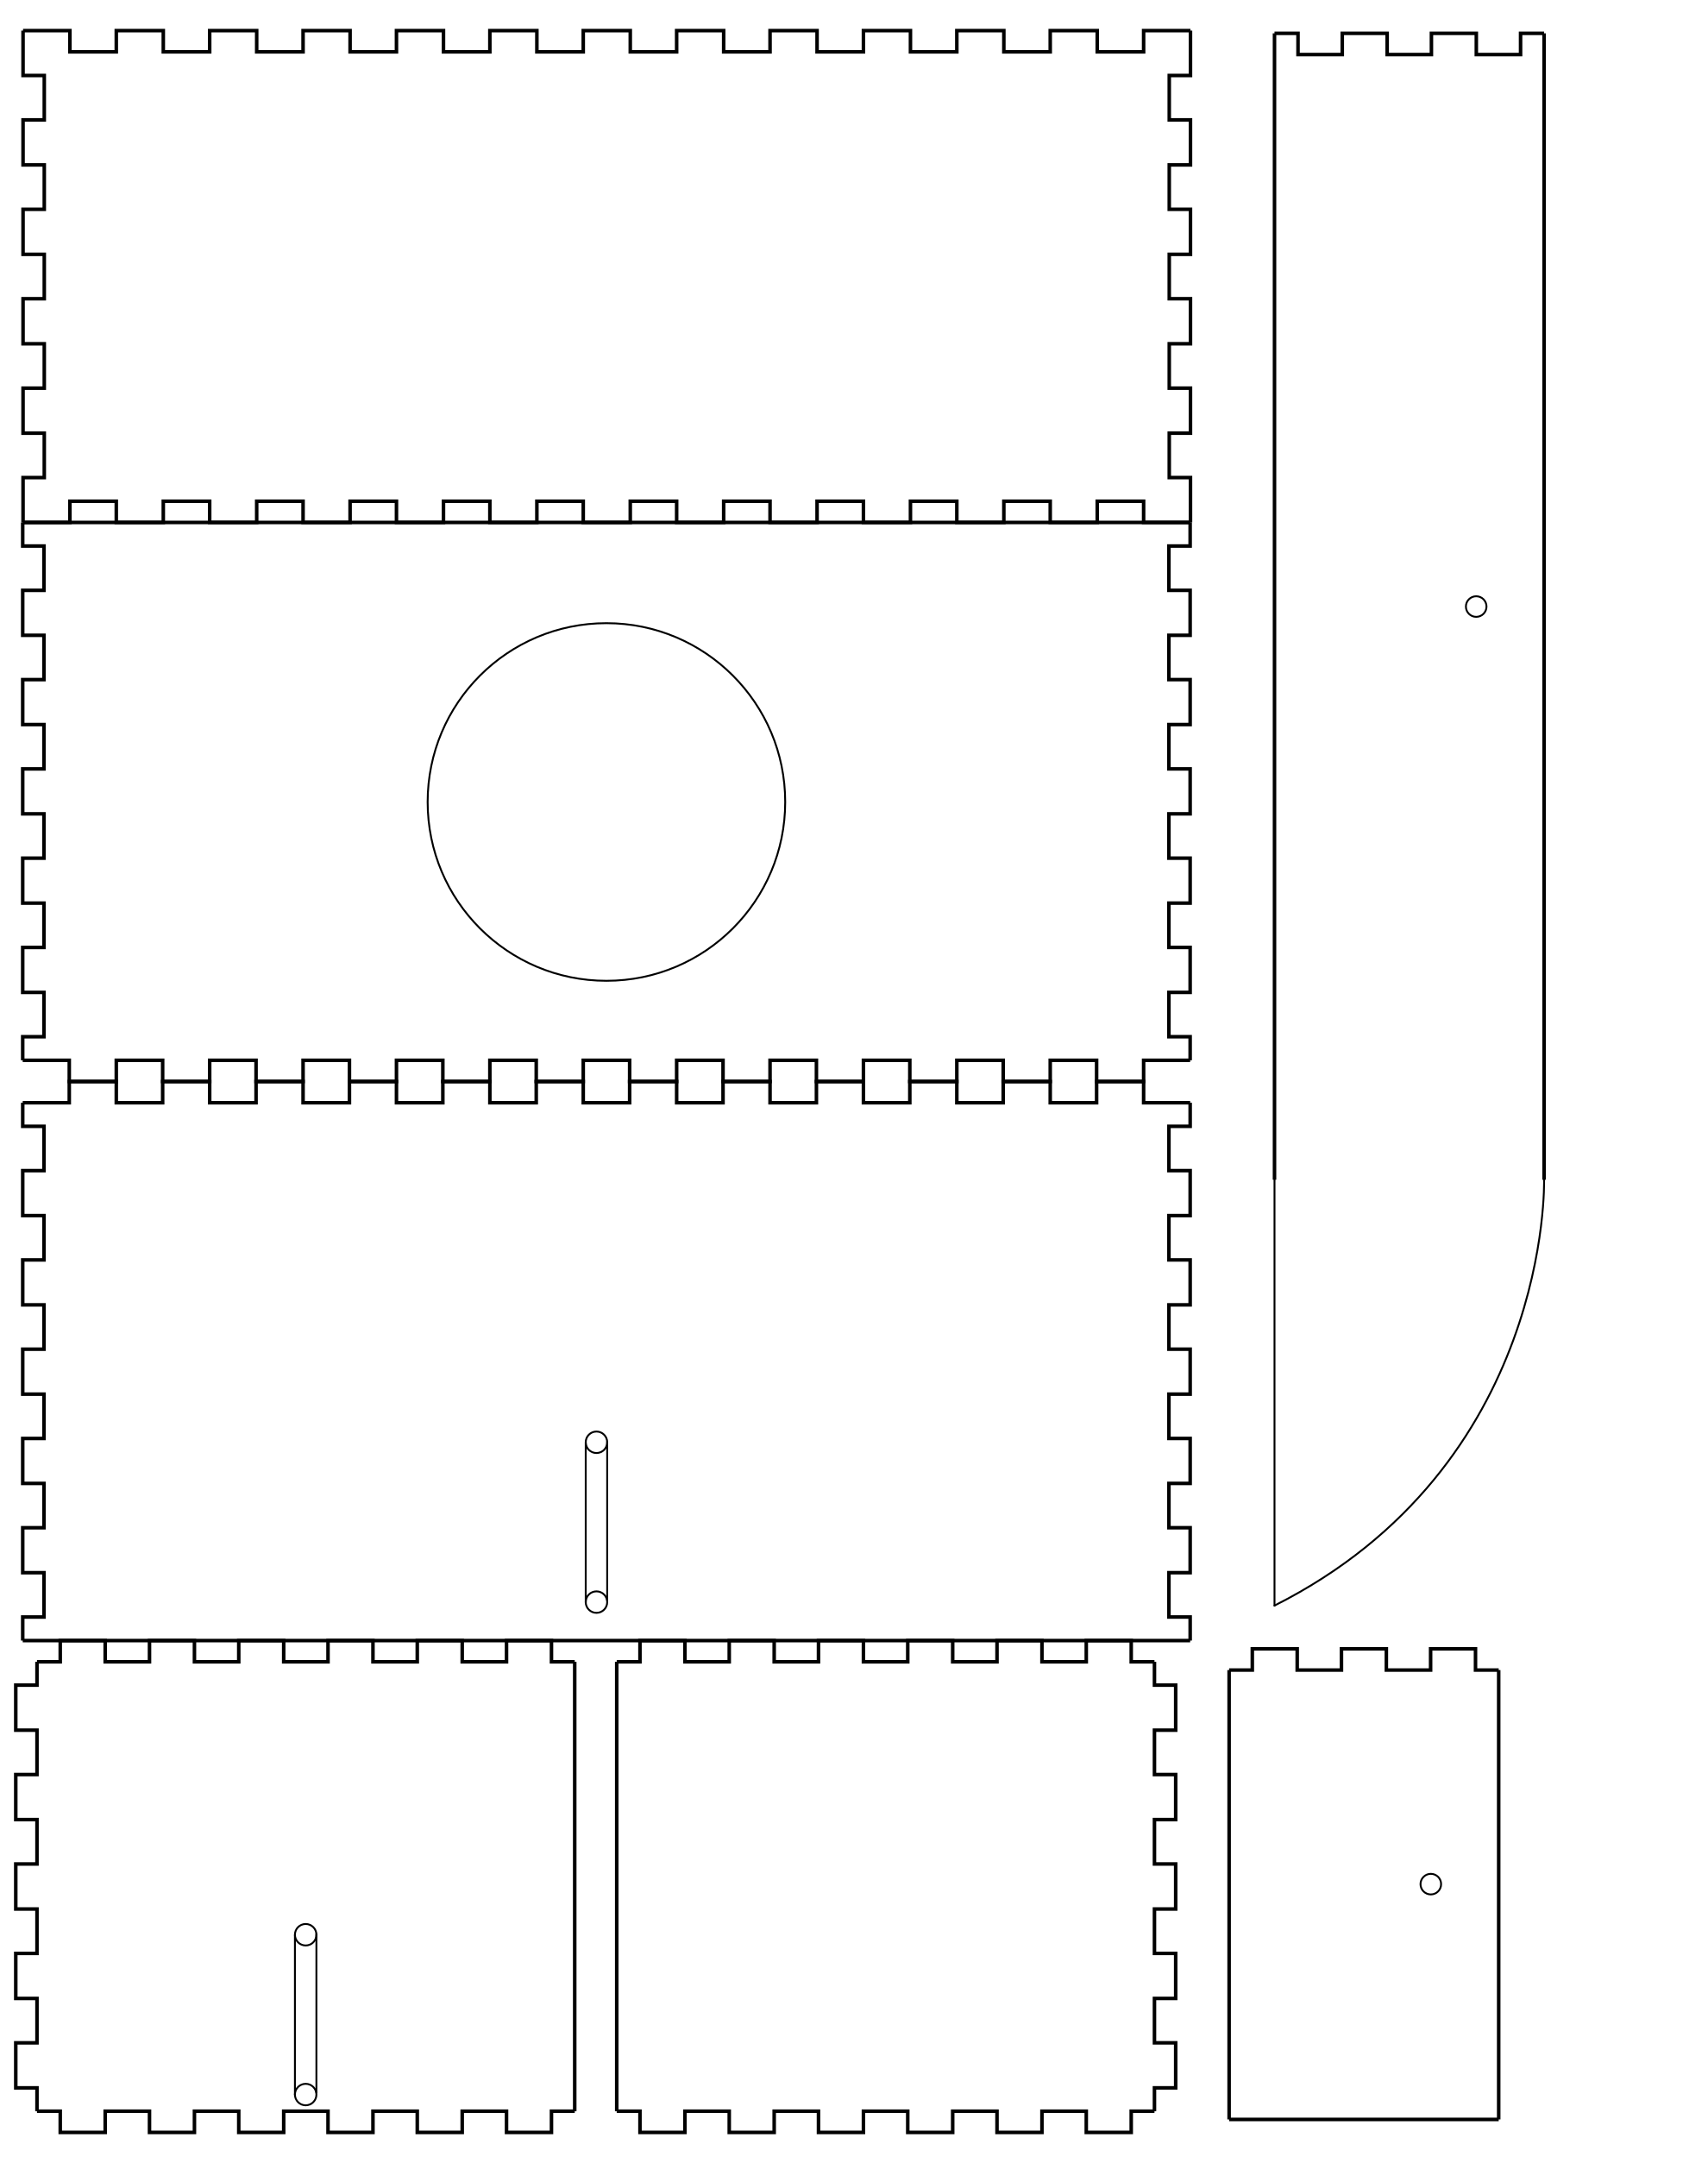
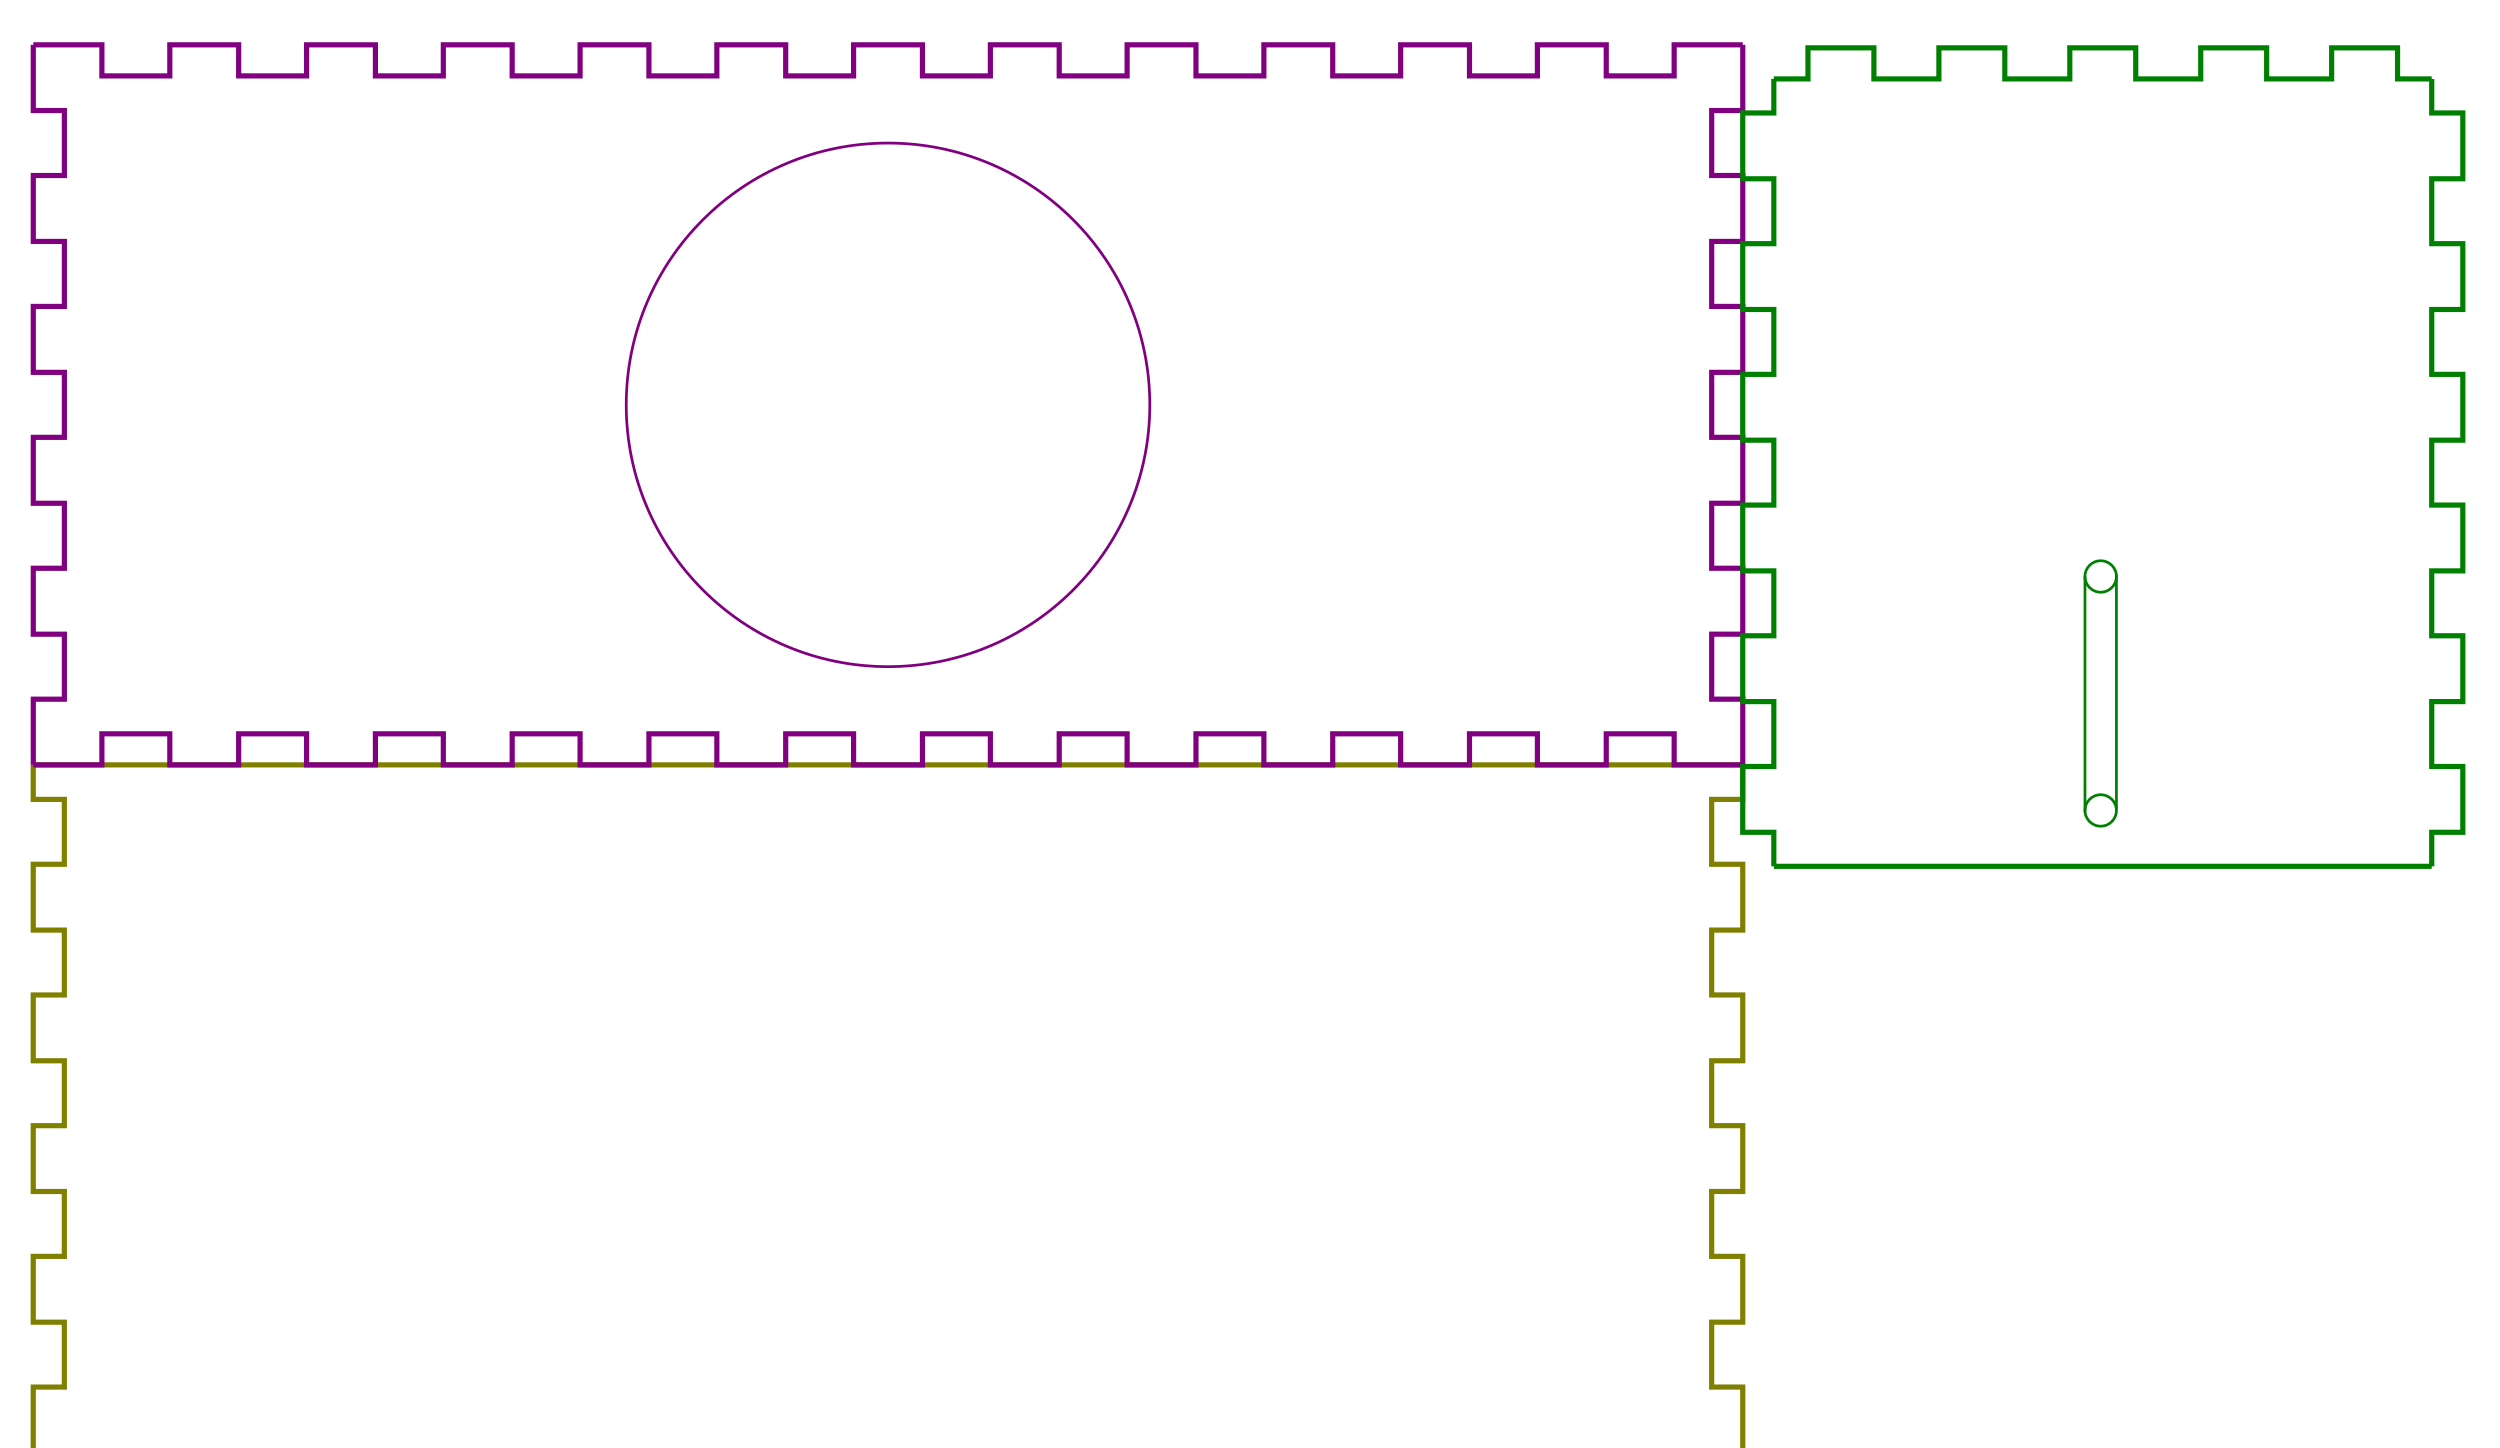
- <svg xmlns="http://www.w3.org/2000/svg" width="19in" height="24in" viewBox="0 0 482.6 609.6" version="1.1" id="svg27734">
+ <svg xmlns="http://www.w3.org/2000/svg" width="19in" height="11in" viewBox="0 0 482.6 279.4" version="1.1" id="svg27734">
  <defs id="defs27728" />
  <g id="layer1">
-     <g id="panel3122" transform="translate(-651.9755,305.5526)">
-       <path style="fill:none;stroke:#000000;stroke-width:1" d="m 658.4,6.1 h 13.155 v -6 h 13.29 v 6 h 13.11 v -6 h 13.29 v 6 h 13.11 v -6 h 13.29 v 6 h 13.11 v -6 h 13.29 v 6 h 13.11 v -6 h 13.29 v 6 h 13.11 v -6 h 13.29 v 6 h 13.11 v -6 h 13.29 v 6 h 13.11 v -6 h 13.29 v 6 h 13.11 v -6 h 13.29 v 6 h 13.11 v -6 h 13.29 v 6 h 13.11 v -6 h 13.29 v 6 h 13.11 v -6 h 13.29 v 6 H 988.4" id="path1031" />
-       <path style="fill:none;stroke:#000000;stroke-width:1" d="m 988.4,6.1 v 6.66 h -6 v 12.525 h 6 v 12.705 h -6 v 12.525 h 6 v 12.705 h -6 v 12.525 h 6 v 12.705 h -6 v 12.525 h 6 v 12.705 h -6 v 12.526 h 6 v 12.705 h -6 v 12.526 h 6 v 6.66" id="path1033" />
-       <path style="fill:none;stroke:#000000;stroke-width:1" d="m 988.4,158.1 h -13.155 v 0 h -13.29 v 0 h -13.11 v 0 h -13.29 v 0 h -13.11 v 0 h -13.29 v 0 h -13.11 v 0 h -13.29 v 0 h -13.11 v 0 h -13.29 v 0 h -13.11 v 0 h -13.29 v 0 h -13.11 v 0 h -13.29 v 0 h -13.11 v 0 h -13.29 v 0 h -13.11 v 0 h -13.29 v 0 h -13.11 v 0 h -13.29 v 0 h -13.11 v 0 h -13.29 v 0 h -13.11 v 0 h -13.29 v 0 H 658.4" id="path1035" />
-       <path style="fill:none;stroke:#000000;stroke-width:1" d="m 658.4,158.1 v -6.66 h 6 v -12.526 h -6 v -12.705 h 6 v -12.526 h -6 v -12.705 h 6 V 88.453 h -6 V 75.747 h 6 V 63.222 h -6 V 50.517 h 6 V 37.991 h -6 V 25.286 h 6 V 12.76 h -6 V 6.1" id="path1037" />
+     <g id="panel1047" transform="rotate(-90,973.3291,-157.1745)" style="stroke:#800000">
+       <g id="g1558" transform="translate(158.7581,-478.947)" style="stroke:#800000">
+         <path style="fill:none;stroke:#800000;stroke-width:1" d="m 336.2,6.1 h 6.57 v -6 h 12.706 v 6 h 12.525 v -6 h 12.706 v 6 h 12.525 v -6 h 12.705 v 6 h 12.526 v -6 h 12.705 v 6 h 12.525 v -6 h 12.706 v 6 h 12.525 v -6 h 12.706 v 6 h 6.57" id="path1040" />
+         <path style="fill:none;stroke:#800000;stroke-width:1" d="m 488.2,6.1 v 6.591 h 6 v 12.726 h -6 v 12.546 h 0.67 0.67 4.66 v 12.726 h -6 v 12.546 h 6 v 12.726 h -6 v 12.546 h 6 v 12.726 h -6 v 12.546 h 6 v 12.727 h -6 v 6.591" id="path1042" />
+         <path style="fill:none;stroke:#800000;stroke-width:1" d="m 488.2,133.1 h -6.57 v 6 h -12.706 v -6 h -12.525 v 6 h -12.706 v -6 h -12.525 v 6 h -12.705 v -6 h -12.526 v 6 h -12.705 v -6 h -12.525 v 6 h -12.706 v -6 h -12.525 v 6 H 342.77 v -6 h -6.57" id="path1044" />
+         <path style="fill:none;stroke:#800000;stroke-width:1" d="m 336.2,133.1 v -6.591 0 -12.727 0 -12.546 0 -12.726 0 -12.546 0 -12.726 0 -12.546 0 -12.726 0 -12.546 0 -12.726 0 V 6.1" id="path1046" />
+       </g>
    </g>
-     <g id="panel1047" transform="translate(-161.8675,463.5526)">
-       <path style="fill:none;stroke:#000000;stroke-width:1" d="m 336.2,6.1 h 6.57 v -6 h 12.706 v 6 h 12.525 v -6 h 12.706 v 6 h 12.525 v -6 h 12.705 v 6 h 12.526 v -6 h 12.705 v 6 h 12.525 v -6 h 12.706 v 6 h 12.525 v -6 h 12.706 v 6 h 6.57" id="path1040" />
-       <path style="fill:none;stroke:#000000;stroke-width:1" d="m 488.2,6.1 v 6.591 h 6 v 12.726 h -6 v 12.546 h 6 v 12.726 h -6 v 12.546 h 6 v 12.726 h -6 v 12.546 h 6 v 12.726 h -6 v 12.546 h 6 v 12.727 h -6 v 6.591" id="path1042" />
-       <path style="fill:none;stroke:#000000;stroke-width:1" d="m 488.2,133.1 h -6.57 v 6 h -12.706 v -6 h -12.525 v 6 h -12.706 v -6 h -12.525 v 6 h -12.705 v -6 h -12.526 v 6 h -12.705 v -6 h -12.525 v 6 h -12.706 v -6 h -12.525 v 6 H 342.77 v -6 h -6.57" id="path1044" />
-       <path style="fill:none;stroke:#000000;stroke-width:1" d="m 336.2,133.1 v -6.591 0 -12.727 0 -12.546 0 -12.726 0 -12.546 0 -12.726 0 -12.546 0 -12.726 0 -12.546 0 -12.726 0 V 6.1" id="path1046" />
+     <g id="panel4503" transform="translate(-982.0805,141.5526)" style="stroke:#808000">
+       <path style="fill:none;stroke:#808000;stroke-width:1" d="m 988.5,6.1 h 13.16 v 0 h 13.29 v 0 h 13.11 v 0 h 13.29 v 0 h 13.11 v 0 h 13.29 v 0 h 13.11 v 0 h 13.29 v 0 h 13.11 v 0 h 13.29 v 0 h 13.11 v 0 h 13.29 v 0 h 13.11 v 0 h 13.29 v 0 h 13.11 v 0 h 13.29 v 0 h 13.11 v 0 h 13.29 v 0 h 13.11 v 0 h 13.29 v 0 h 13.11 v 0 h 13.29 v 0 h 13.11 v 0 h 13.29 v 0 h 13.15" id="path1067" />
+       <path style="fill:none;stroke:#808000;stroke-width:1" d="m 1318.5,6.1 v 6.66 h -6 v 12.525 h 6 v 12.705 h -6 v 12.525 h 6 v 12.705 h -6 v 12.525 h 6 v 12.705 h -6 v 12.525 h 6 v 12.705 h -6 v 12.526 h 6 v 12.705 h -6 v 12.526 h 6 v 6.66" id="path1069" />
+       <path style="fill:none;stroke:#808000;stroke-width:1" d="m 1318.5,158.1 h -13.15 v 6 h -13.29 v -6 h -13.11 v 6 h -13.29 v -6 h -13.11 v 6 h -13.29 v -6 h -13.11 v 6 h -13.29 v -6 h -13.11 v 6 h -13.29 v -6 h -13.11 v 6 h -13.29 v -6 h -13.11 v 6 h -13.29 v -6 h -13.11 v 6 h -13.29 v -6 h -13.11 v 6 h -13.29 v -6 h -13.11 v 6 h -13.29 v -6 h -13.11 v 6 h -13.29 v -6 h -13.11 v 6 h -13.29 v -6 H 988.5" id="path1071" />
+       <path style="fill:none;stroke:#808000;stroke-width:1" d="m 988.5,158.1 v -6.66 h 6 v -12.526 h -6 v -12.705 h 6 v -12.526 h -6 v -12.705 h 6 V 88.453 h -6 V 75.747 h 6 V 63.222 h -6 V 50.517 h 6 V 37.991 h -6 V 25.286 h 6 V 12.76 h -6 V 6.1" id="path1073" />
    </g>
-     <g id="panel7406" transform="translate(6.414468,8.552623)">
-       <path style="fill:none;stroke:#000000;stroke-width:1" d="m 0.1,0.1 h 13.245 v 6 h 13.11 v -6 h 13.29 v 6 h 13.11 v -6 h 13.29 v 6 h 13.11 v -6 h 13.29 v 6 h 13.11 v -6 h 13.29 v 6 h 13.11 v -6 h 13.29 v 6 h 13.11 v -6 h 13.29 v 6 h 13.11 v -6 h 13.29 v 6 h 13.11 v -6 h 13.29 v 6 h 13.11 v -6 h 13.29 v 6 h 13.11 v -6 h 13.29 v 6 h 13.11 v -6 h 13.29 v 6 h 13.11 v -6 H 330.1" id="path1049" />
-       <path style="fill:none;stroke:#000000;stroke-width:1" d="m 330.1,0.1 v 12.681 h -6 v 12.546 h 6 v 12.726 h -6 v 12.546 h 6 v 12.726 h -6 v 12.546 h 6 v 12.726 h -6 v 12.546 h 6 v 12.726 h -6 v 12.547 h 6 V 139.1" id="path1051" />
-       <path style="fill:none;stroke:#000000;stroke-width:1" d="m 330.1,139.1 h -13.245 v -6 h -13.11 v 6 h -13.29 v -6 h -13.11 v 6 h -13.29 v -6 h -13.11 v 6 h -13.29 v -6 h -13.11 v 6 h -13.29 v -6 h -13.11 v 6 h -13.29 v -6 h -13.11 v 6 h -13.29 v -6 h -13.11 v 6 h -13.29 v -6 h -13.11 v 6 h -13.29 v -6 h -13.11 v 6 h -13.29 v -6 h -13.11 v 6 h -13.29 v -6 h -13.11 v 6 h -13.29 v -6 h -13.11 v 6 H 0.1" id="path1053" />
-       <path style="fill:none;stroke:#000000;stroke-width:1" d="m 0.1,139.1 v -12.681 h 6 v -12.547 h -6 v -12.726 h 6 V 88.6 h -6 V 75.873 h 6 V 63.327 h -6 V 50.6 h 6 V 38.054 h -6 V 25.328 h 6 V 12.781 h -6 V 0.1" id="path1055" />
+     <g id="g1377" transform="translate(178.536,138.4456)" style="stroke:#800000">
+       <g id="panel8660" transform="rotate(-90,578.3933,224.227)" style="stroke:#800000">
+         <path style="fill:none;stroke:#800000;stroke-width:1" d="m 336.2,6.1 h 6.591 v 0 h 12.727 v 0 h 12.546 v 0 h 12.726 v 0 h 12.547 v 0 h 12.726 v 0 h 12.547 v 0 h 12.726 v 0 h 12.546 v 0 h 12.727 v 0 h 6.591" id="path1247" />
+         <path style="fill:none;stroke:#800000;stroke-width:1" d="m 463.2,6.1 v 6.555 h 6 v 12.69 h -6 v 12.51 h 6 v 12.69 h -6 v 12.51 h 6 v 12.69 h -6 V 82.3" id="path1249" />
+         <path style="fill:none;stroke:#800000;stroke-width:1" d="m 463.2,82.3 h -6.591 v 0 h -12.727 v 0 h -12.546 v 0 H 418.61 v 0 h -12.547 v 0 h -12.726 v 0 H 380.79 v 0 h -12.726 v 0 h -12.546 v 0 h -12.727 v 0 H 336.2" id="path1251" />
+         <path style="fill:none;stroke:#800000;stroke-width:1" d="m 336.2,82.3 v -6.555 0 -12.69 0 -12.51 0 -12.69 0 -12.51 0 -12.69 0 V 6.1" id="path1253" />
+       </g>
+       <circle style="fill:none;stroke:#800000;stroke-width:0.529;stroke-linecap:round" id="path1277" cx="417.28" cy="399.92" r="2.91" />
    </g>
-     <g id="panel4503" transform="translate(-982.0805,141.5526)">
-       <path style="fill:none;stroke:#000000;stroke-width:1" d="m 988.5,6.1 h 13.16 v 0 h 13.29 v 0 h 13.11 v 0 h 13.29 v 0 h 13.11 v 0 h 13.29 v 0 h 13.11 v 0 h 13.29 v 0 h 13.11 v 0 h 13.29 v 0 h 13.11 v 0 h 13.29 v 0 h 13.11 v 0 h 13.29 v 0 h 13.11 v 0 h 13.29 v 0 h 13.11 v 0 h 13.29 v 0 h 13.11 v 0 h 13.29 v 0 h 13.11 v 0 h 13.29 v 0 h 13.11 v 0 h 13.29 v 0 h 13.15" id="path1067" />
-       <path style="fill:none;stroke:#000000;stroke-width:1" d="m 1318.5,6.1 v 6.66 h -6 v 12.525 h 6 v 12.705 h -6 v 12.525 h 6 v 12.705 h -6 v 12.525 h 6 v 12.705 h -6 v 12.525 h 6 v 12.705 h -6 v 12.526 h 6 v 12.705 h -6 v 12.526 h 6 v 6.66" id="path1069" />
-       <path style="fill:none;stroke:#000000;stroke-width:1" d="m 1318.5,158.1 h -13.15 v 6 h -13.29 v -6 h -13.11 v 6 h -13.29 v -6 h -13.11 v 6 h -13.29 v -6 h -13.11 v 6 h -13.29 v -6 h -13.11 v 6 h -13.29 v -6 h -13.11 v 6 h -13.29 v -6 h -13.11 v 6 h -13.29 v -6 h -13.11 v 6 h -13.29 v -6 h -13.11 v 6 h -13.29 v -6 h -13.11 v 6 h -13.29 v -6 h -13.11 v 6 h -13.29 v -6 h -13.11 v 6 h -13.29 v -6 H 988.5" id="path1071" />
-       <path style="fill:none;stroke:#000000;stroke-width:1" d="m 988.5,158.1 v -6.66 h 6 v -12.526 h -6 v -12.705 h 6 v -12.526 h -6 v -12.705 h 6 V 88.453 h -6 V 75.747 h 6 V 63.222 h -6 V 50.517 h 6 V 37.991 h -6 V 25.286 h 6 V 12.76 h -6 V 6.1" id="path1073" />
+     <g id="g2190">
+       <g id="panel3122" transform="translate(-651.9755,305.5526)" style="stroke:#00ffff">
+         <path style="fill:none;stroke:#00ffff;stroke-width:1" d="m 658.4,6.1 h 13.155 v -6 h 13.29 v 6 h 13.11 v -6 h 13.29 v 6 h 13.11 v -6 h 13.29 v 6 h 13.11 v -6 h 13.29 v 6 h 13.11 v -6 h 13.29 v 6 h 13.11 v -6 h 13.29 v 6 h 13.11 v -6 h 13.29 v 6 h 13.11 v -6 h 13.29 v 6 h 13.11 v -6 h 13.29 v 6 h 13.11 v -6 h 13.29 v 6 h 13.11 v -6 h 13.29 v 6 h 13.11 v -6 h 13.29 v 6 H 988.4" id="path1031" />
+         <path style="fill:none;stroke:#00ffff;stroke-width:1" d="m 988.4,6.1 v 6.66 h -6 v 12.525 h 6 v 12.705 h -6 v 12.525 h 6 v 12.705 h -6 v 12.525 h 6 v 12.705 h -6 v 12.525 h 6 v 12.705 h -6 v 12.526 h 6 v 12.705 h -6 v 12.526 h 6 v 6.66" id="path1033" />
+         <path style="fill:none;stroke:#00ffff;stroke-width:1" d="m 988.4,158.1 h -13.155 v 0 h -13.29 v 0 h -13.11 v 0 h -13.29 v 0 h -13.11 v 0 h -13.29 v 0 h -13.11 v 0 h -13.29 v 0 h -13.11 v 0 h -13.29 v 0 h -13.11 v 0 h -13.29 v 0 h -13.11 v 0 h -13.29 v 0 h -13.11 v 0 h -13.29 v 0 h -13.11 v 0 h -13.29 v 0 h -13.11 v 0 h -13.29 v 0 h -13.11 v 0 h -13.29 v 0 h -13.11 v 0 h -13.29 v 0 H 658.4" id="path1035" />
+         <path style="fill:none;stroke:#00ffff;stroke-width:1" d="m 658.4,158.1 v -6.66 h 6 v -12.526 h -6 v -12.705 h 6 v -12.526 h -6 v -12.705 h 6 V 88.453 h -6 V 75.747 h 6 V 63.222 h -6 V 50.517 h 6 V 37.991 h -6 V 25.286 h 6 V 12.76 h -6 V 6.1" id="path1037" />
+       </g>
+       <g id="g1329" style="stroke:#00ffff">
+         <circle style="fill:none;stroke:#00ffff;stroke-width:0.529;stroke-linecap:round" id="path1307" cx="168.604" cy="407.61" r="3.037" />
+         <path style="fill:none;stroke:#00ffff;stroke-width:0.529;stroke-linecap:round" d="m 171.637,407.45 v 44.77" id="path1309" />
+         <circle style="fill:none;stroke:#00ffff;stroke-width:0.529;stroke-linecap:round" id="circle1311" cx="168.604" cy="452.778" r="3.037" />
+         <path style="fill:none;stroke:#00ffff;stroke-width:0.529;stroke-linecap:round" d="M 165.568,452.893 V 407.725" id="path1313" />
+       </g>
    </g>
-     <g id="g1377" transform="translate(-12.82894,132.5657)">
-       <g id="panel8660" transform="rotate(-90,578.3933,224.227)">
-         <path style="fill:none;stroke:#000000;stroke-width:1" d="m 336.2,6.1 h 6.591 v 0 h 12.727 v 0 h 12.546 v 0 h 12.726 v 0 h 12.547 v 0 h 12.726 v 0 h 12.547 v 0 h 12.726 v 0 h 12.546 v 0 h 12.727 v 0 h 6.591" id="path1247" />
-         <path style="fill:none;stroke:#000000;stroke-width:1" d="m 463.2,6.1 v 6.555 h 6 v 12.69 h -6 v 12.51 h 6 v 12.69 h -6 v 12.51 h 6 v 12.69 h -6 V 82.3" id="path1249" />
-         <path style="fill:none;stroke:#000000;stroke-width:1" d="m 463.2,82.3 h -6.591 v 0 h -12.727 v 0 h -12.546 v 0 H 418.61 v 0 h -12.547 v 0 h -12.726 v 0 H 380.79 v 0 h -12.726 v 0 h -12.546 v 0 h -12.727 v 0 H 336.2" id="path1251" />
-         <path style="fill:none;stroke:#000000;stroke-width:1" d="m 336.2,82.3 v -6.555 0 -12.69 0 -12.51 0 -12.69 0 -12.51 0 -12.69 0 V 6.1" id="path1253" />
+     <g id="g1552" transform="translate(-0.0899985)" style="stroke:#800080">
+       <g id="panel7406" transform="translate(6.414468,8.552623)" style="stroke:#800080">
+         <path style="fill:none;stroke:#800080;stroke-width:1" d="m 0.1,0.1 h 13.245 v 6 h 13.11 v -6 h 13.29 v 6 h 13.11 v -6 h 13.29 v 6 h 13.11 v -6 h 13.29 v 6 h 13.11 v -6 h 13.29 v 6 h 13.11 v -6 h 13.29 v 6 h 13.11 v -6 h 13.29 v 6 h 13.11 v -6 h 13.29 v 6 h 13.11 v -6 h 13.29 v 6 h 13.11 v -6 h 13.29 v 6 h 13.11 v -6 h 13.29 v 6 h 13.11 v -6 h 13.29 v 6 h 13.11 v -6 H 330.1" id="path1049" />
+         <path style="fill:none;stroke:#800080;stroke-width:1" d="m 330.1,0.1 v 12.681 h -6 v 12.546 h 6 v 12.726 h -6 v 12.546 h 6 v 12.726 h -6 v 12.546 h 6 v 12.726 h -6 v 12.546 h 6 v 12.726 h -6 v 12.547 h 6 V 139.1" id="path1051" />
+         <path style="fill:none;stroke:#800080;stroke-width:1" d="m 330.1,139.1 h -13.245 v -6 h -13.11 v 6 h -13.29 v -6 h -13.11 v 6 h -13.29 v -6 h -13.11 v 6 h -13.29 v -6 h -13.11 v 6 h -13.29 v -6 h -13.11 v 6 h -13.29 v -6 h -13.11 v 6 h -13.29 v -6 h -13.11 v 6 h -13.29 v -6 h -13.11 v 6 h -13.29 v -6 h -13.11 v 6 h -13.29 v -6 h -13.11 v 6 h -13.29 v -6 h -13.11 v 6 h -13.29 v -6 h -13.11 v 6 H 0.1" id="path1053" />
+         <path style="fill:none;stroke:#800080;stroke-width:1" d="m 0.1,139.1 v -12.681 h 6 v -12.547 h -6 v -12.726 h 6 V 88.6 h -6 V 75.873 h 6 V 63.327 h -6 V 50.6 h 6 V 38.054 h -6 V 25.328 h 6 V 12.781 h -6 V 0.1" id="path1055" />
      </g>
-       <circle style="fill:none;stroke:#000000;stroke-width:0.529;stroke-linecap:round" id="path1277" cx="417.28" cy="399.92" r="2.91" />
+       <circle style="fill:none;stroke:#800080;stroke-width:0.529;stroke-linecap:round" id="path1323" cx="171.514" cy="78.153" r="50.535" />
    </g>
-     <path style="fill:none;stroke:#000000;stroke-width:1" d="m 436.466,9.42 v 13.155 0 13.29 0 13.11 0 13.29 0 13.11 0 13.29 0 13.11 0 13.29 0 13.11 0 13.29 0 13.11 0 13.29 0 13.11 0 13.29 0 13.11 0 13.29 0 13.11 0 13.29 0 13.11 0 13.29 0 13.11 0 13.29 0 13.11 0 13.29 0 7.155" id="path1256" />
-     <path style="fill:none;stroke:#000000;stroke-width:1" d="m 360.266,333.42 v -7.155 0 -13.29 0 -13.11 0 -13.29 0 -13.11 0 -13.29 0 -13.11 0 -13.29 0 -13.11 0 -13.29 0 -13.11 0 -13.29 0 -13.11 0 -13.29 0 -13.11 0 -13.29 0 -13.11 0 -13.29 0 -13.11 0 -13.29 0 -13.11 0 -13.29 0 -13.11 0 -13.29 0 -13.155" id="path1260" />
-     <path style="fill:none;stroke:#000000;stroke-width:1" d="m 360.266,9.42 h 6.645 v 6 h 12.51 v -6 h 12.69 v 6 h 12.51 v -6 h 12.69 v 6 h 12.51 v -6 h 6.645" id="path1262" />
-     <circle style="fill:none;stroke:#000000;stroke-width:0.529;stroke-linecap:round" id="path1279" cx="-171.42" cy="417.28" r="2.91" transform="rotate(-90)" />
-     <g id="g1329">
-       <circle style="fill:none;stroke:#000000;stroke-width:0.529;stroke-linecap:round" id="path1307" cx="168.604" cy="407.61" r="3.037" />
-       <path style="fill:none;stroke:#000000;stroke-width:0.529;stroke-linecap:round" d="m 171.637,407.45 v 44.77" id="path1309" />
-       <circle style="fill:none;stroke:#000000;stroke-width:0.529;stroke-linecap:round" id="circle1311" cx="168.604" cy="452.778" r="3.037" />
-       <path style="fill:none;stroke:#000000;stroke-width:0.529;stroke-linecap:round" d="M 165.568,452.893 V 407.725" id="path1313" />
-     </g>
-     <circle style="fill:none;stroke:#000000;stroke-width:0.529;stroke-linecap:round" id="path1323" cx="171.419" cy="226.653" r="50.535" />
-     <g id="g1365" transform="translate(156.032,139.1744)">
-       <g id="panel6043" transform="translate(-645.8755,324.3782)">
-         <path style="fill:none;stroke:#000000;stroke-width:1" d="m 500.3,6.1 h 6.57 v -6 h 12.706 v 6 h 12.525 v -6 h 12.706 v 6 h 12.525 v -6 h 12.705 v 6 h 12.526 v -6 h 12.705 v 6 h 12.525 v -6 h 12.706 v 6 h 12.525 v -6 h 12.706 v 6 h 6.57" id="path1058" />
-         <path style="fill:none;stroke:#000000;stroke-width:1" d="m 652.3,6.1 v 6.591 0 12.726 0 12.546 0 12.726 0 12.546 0 12.726 0 12.546 0 12.726 0 12.546 0 12.727 0 6.591" id="path1060" />
-         <path style="fill:none;stroke:#000000;stroke-width:1" d="m 652.3,133.1 h -6.57 v 6 h -12.706 v -6 h -12.525 v 6 h -12.706 v -6 h -12.525 v 6 h -12.705 v -6 h -12.526 v 6 h -12.705 v -6 h -12.525 v 6 h -12.706 v -6 h -12.525 v 6 H 506.87 v -6 h -6.57" id="path1062" />
-         <path style="fill:none;stroke:#000000;stroke-width:1" d="m 500.3,133.1 v -6.591 h -6 v -12.727 h 6 v -12.546 h -6 V 88.51 h 6 V 75.963 h -6 V 63.237 h 6 V 50.691 h -6 V 37.964 h 6 V 25.418 h -6 V 12.691 h 6 V 6.1" id="path1064" />
+     <g id="g1528" transform="translate(258.2234,-370.093)" style="stroke:#008000">
+       <g id="panel6043" transform="translate(-489.8435,463.5526)" style="stroke:#008000">
+         <path style="fill:none;stroke:#008000;stroke-width:1" d="m 701.04,-78.224 v 6.57 h 6 v 12.706 h -6 v 12.525 h 6 v 12.706 h -6 v 12.525 h 6 v 12.705 h -6 v 12.526 h 6 v 12.705 h -6 v 12.525 h 6 v 12.706 h -6 v 12.525 h 6 v 12.706 h -6 v 6.57" id="path1058" />
+         <path style="fill:none;stroke:#008000;stroke-width:1" d="m 701.04,73.776 h -6.591 v 0 h -12.726 v 0 h -12.546 v 0 h -12.726 v 0 h -12.546 v 0 h -12.726 v 0 h -12.546 v 0 h -12.726 v 0 h -12.546 v 0 h -12.727 v 0 h -6.591" id="path1060" />
+         <path style="fill:none;stroke:#008000;stroke-width:1" d="m 574.04,73.776 v -6.57 h -6 v -12.706 h 6 v -12.525 h -6 v -12.706 h 6 v -12.525 h -6 v -12.705 h 6 v -12.526 h -6 v -12.705 h 6 v -12.525 h -6 v -12.706 h 6 v -12.525 h -6 v -12.706 h 6 v -6.57" id="path1062" />
+         <path style="fill:none;stroke:#008000;stroke-width:1" d="m 574.04,-78.224 h 6.591 v -6 h 12.727 v 6 h 12.546 v -6 h 12.726 v 6 h 12.546 v -6 h 12.726 v 6 h 12.546 v -6 h 12.726 v 6 h 12.546 v -6 h 12.726 v 6 h 6.591" id="path1064" />
      </g>
-       <g id="g1352">
-         <g id="g1339" transform="translate(-238.2313)">
-           <circle style="fill:none;stroke:#000000;stroke-width:0.529;stroke-linecap:round" id="circle1331" cx="168.604" cy="407.61" r="3.037" />
-           <path style="fill:none;stroke:#000000;stroke-width:0.529;stroke-linecap:round" d="m 171.637,407.45 v 44.77" id="path1333" />
-           <circle style="fill:none;stroke:#000000;stroke-width:0.529;stroke-linecap:round" id="circle1335" cx="168.604" cy="452.778" r="3.037" />
-           <path style="fill:none;stroke:#000000;stroke-width:0.529;stroke-linecap:round" d="M 165.568,452.893 V 407.725" id="path1337" />
+       <g id="g1352" transform="rotate(90,5.385018,536.2898)" style="stroke:#008000">
+         <g id="g1339" transform="rotate(-90,52.92252,510.0609)" style="stroke:#008000">
+           <circle style="fill:none;stroke:#008000;stroke-width:0.529;stroke-linecap:round" id="circle1331" cx="168.604" cy="407.61" r="3.037" />
+           <path style="fill:none;stroke:#008000;stroke-width:0.529;stroke-linecap:round" d="m 171.637,407.45 v 44.77" id="path1333" />
+           <circle style="fill:none;stroke:#008000;stroke-width:0.529;stroke-linecap:round" id="circle1335" cx="168.604" cy="452.778" r="3.037" />
+           <path style="fill:none;stroke:#008000;stroke-width:0.529;stroke-linecap:round" d="M 165.568,452.893 V 407.725" id="path1337" />
        </g>
      </g>
    </g>
-     <path style="fill:none;stroke:#000000;stroke-width:0.529;stroke-linecap:round" d="m 436.466,333.42 c 0,0 2.175,80.842 -76.2,120.34" id="path1383" />
-     <path style="fill:none;stroke:#000000;stroke-width:0.529;stroke-linecap:round" d="M 360.266,453.76 V 333.42" id="path1387" />
+     <g id="g1544" transform="translate(179.0706,13.36348)" style="stroke:#2b0000">
+       <path style="fill:none;stroke:#2b0000;stroke-width:1" d="m 436.466,9.42 v 13.155 0 13.29 0 13.11 0 13.29 0 13.11 0 13.29 0 13.11 0 13.29 0 13.11 0 13.29 0 13.11 0 13.29 0 13.11 0 13.29 0 13.11 0 13.29 0 13.11 0 13.29 0 13.11 0 13.29 0 13.11 0 13.29 0 13.11 0 13.29 0 7.155" id="path1256" />
+       <path style="fill:none;stroke:#2b0000;stroke-width:1" d="m 360.266,333.42 v -7.155 0 -13.29 0 -13.11 0 -13.29 0 -13.11 0 -13.29 0 -13.11 0 -13.29 0 -13.11 0 -13.29 0 -13.11 0 -13.29 0 -13.11 0 -13.29 0 -13.11 0 -13.29 0 -13.11 0 -13.29 0 -13.11 0 -13.29 0 -13.11 0 -13.29 0 -13.11 0 -13.29 0 -13.155" id="path1260" />
+       <path style="fill:none;stroke:#2b0000;stroke-width:1" d="m 360.266,9.42 h 6.645 v 6 h 12.51 v -6 h 12.69 v 6 h 12.51 v -6 h 12.69 v 6 h 12.51 v -6 h 6.645" id="path1262" />
+       <circle style="fill:none;stroke:#2b0000;stroke-width:0.529;stroke-linecap:round" id="path1279" cx="-171.42" cy="417.28" r="2.91" transform="rotate(-90)" />
+       <path style="fill:none;stroke:#2b0000;stroke-width:0.529;stroke-linecap:round" d="m 436.466,333.42 c 0,0 2.175,80.842 -76.2,120.34" id="path1383" />
+       <path style="fill:none;stroke:#2b0000;stroke-width:0.529;stroke-linecap:round" d="M 360.266,453.76 V 333.42" id="path1387" />
+     </g>
  </g>
</svg>
